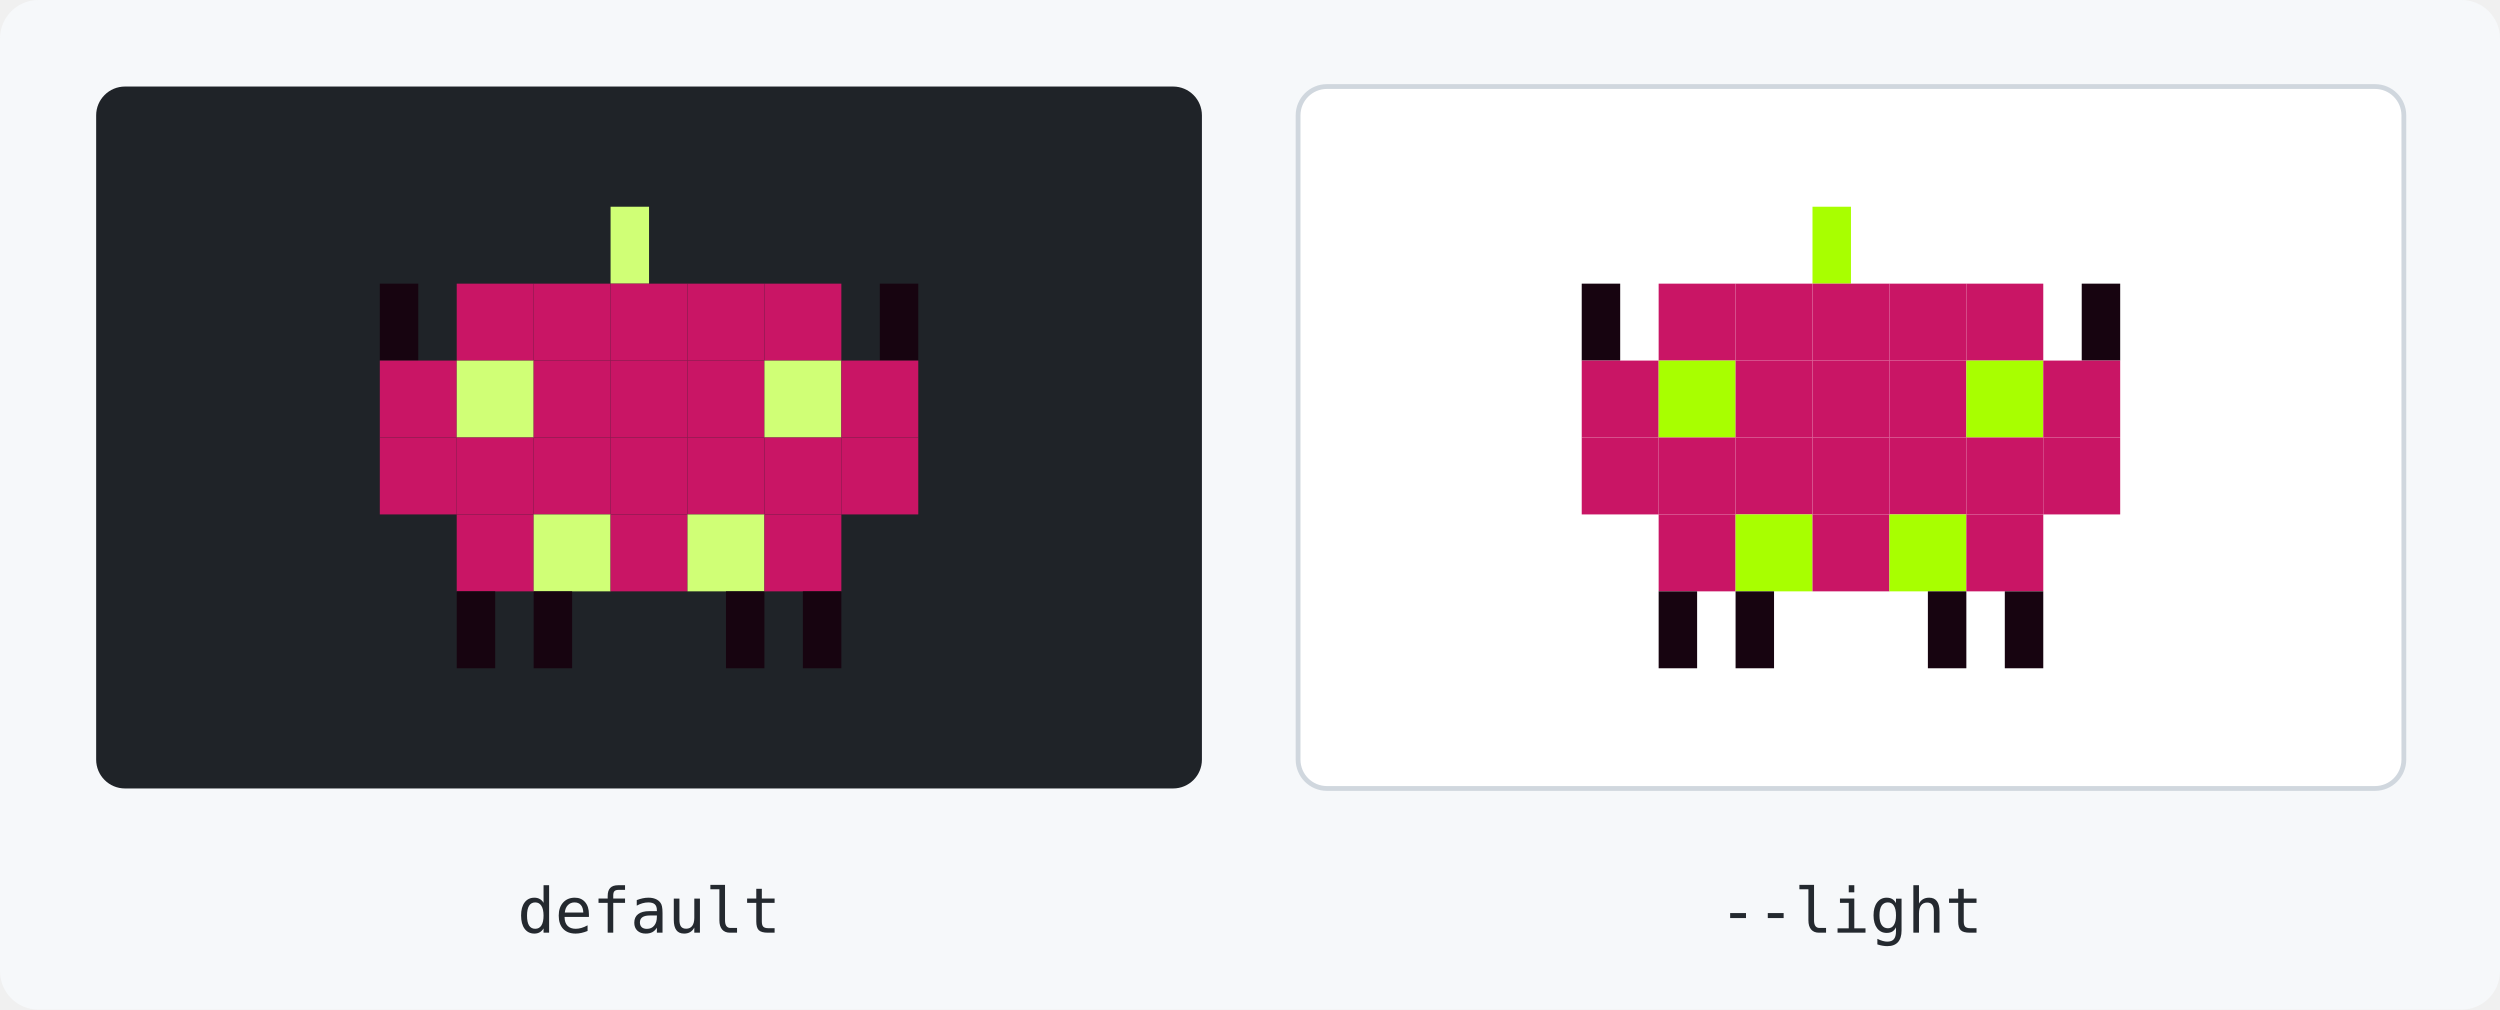
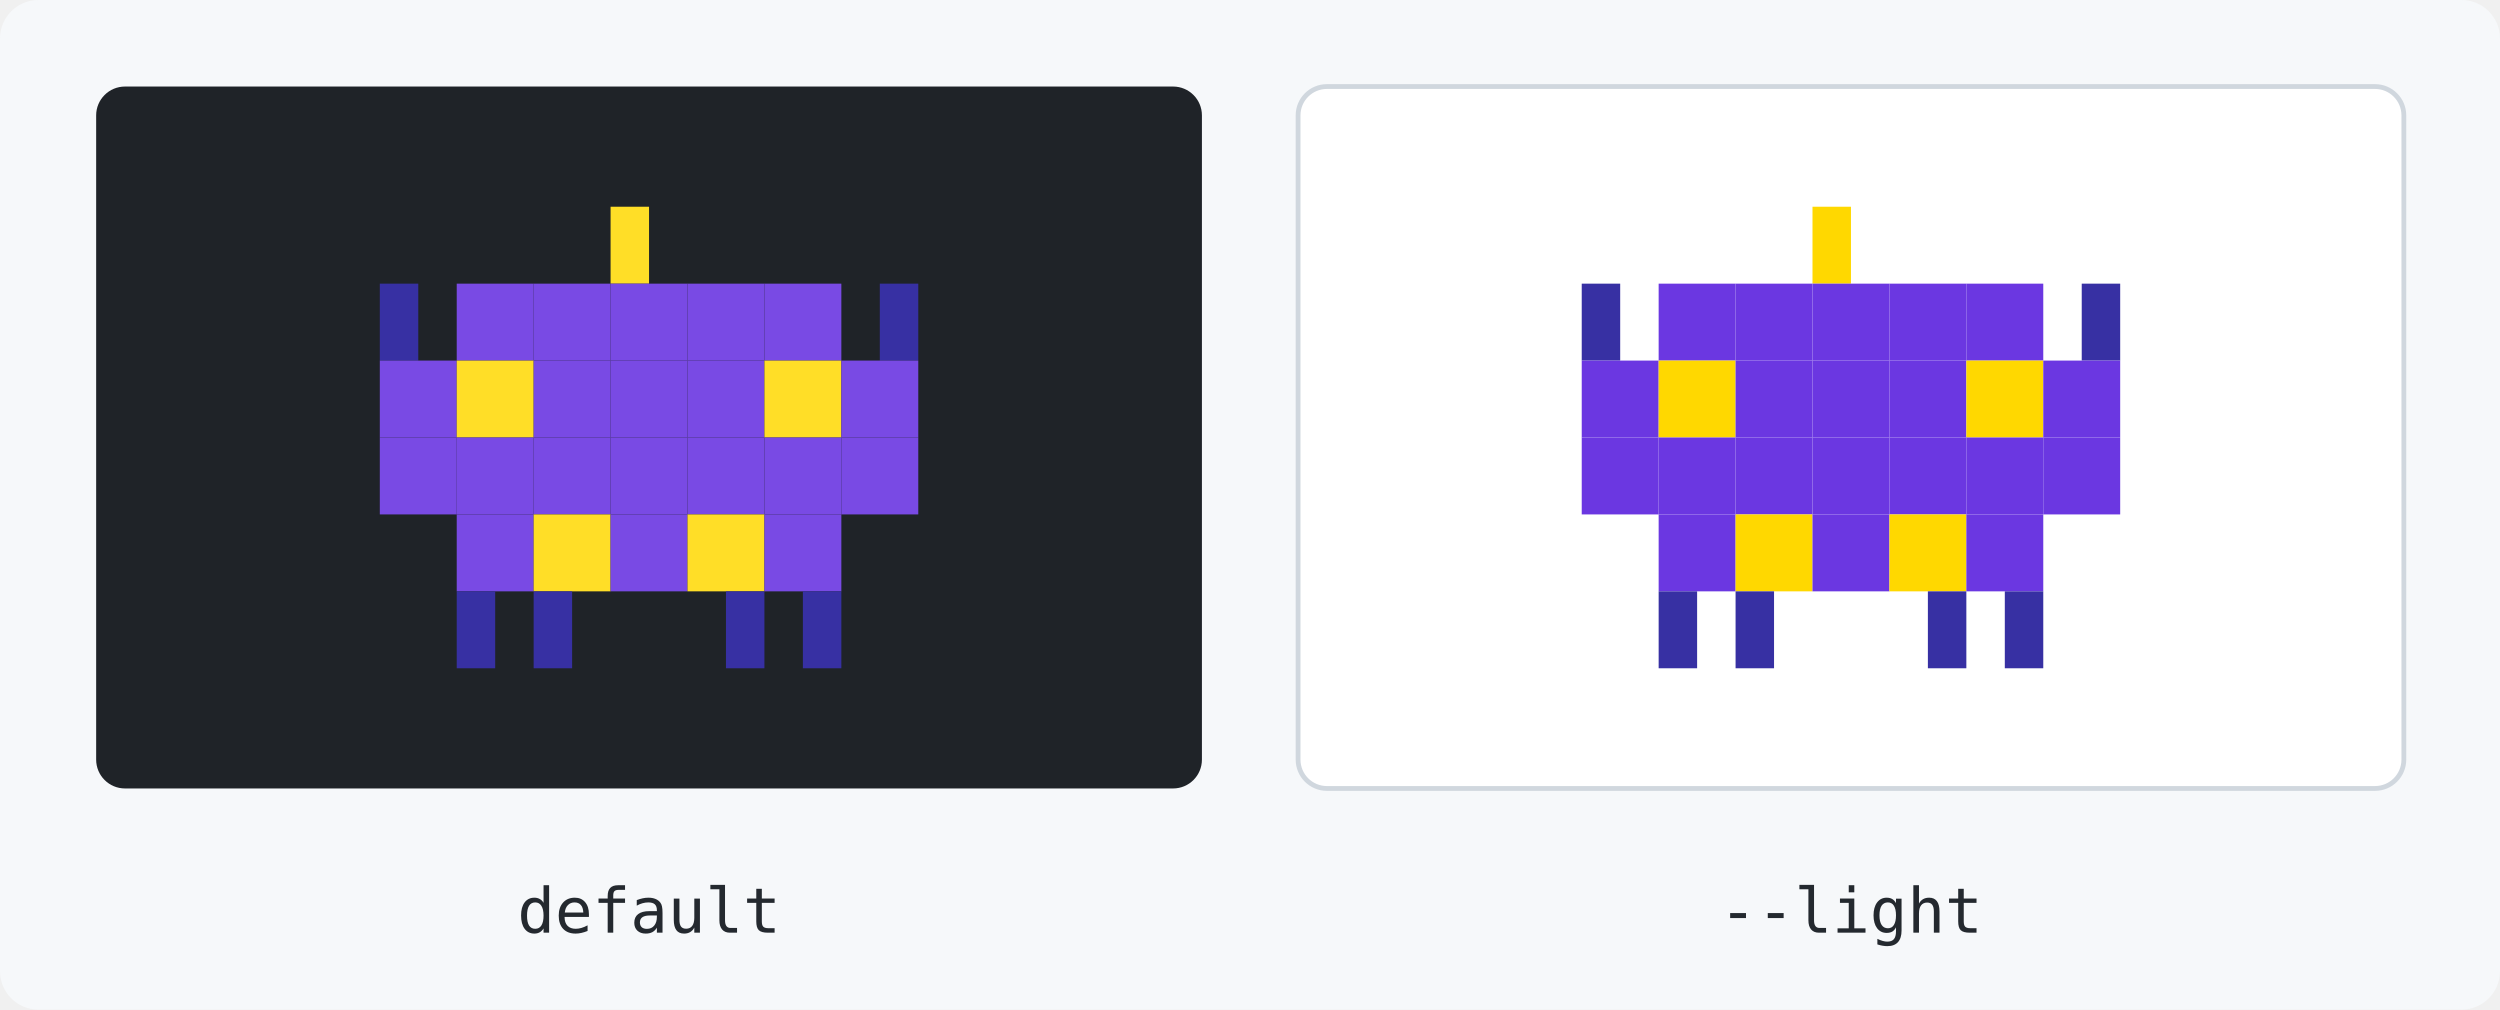
<svg xmlns="http://www.w3.org/2000/svg" width="520" height="210" viewBox="0 0 520 210" role="img" aria-label="default and --light mode clingons side by side">
  <rect width="520" height="210" rx="8" fill="#f6f8fa" />
  <rect x="20" y="18" width="230" height="146" rx="6" fill="#1f2328" />
-   <rect x="127" y="43" width="8" height="16" fill="#d0ff76" />
-   <rect x="79" y="59" width="8" height="16" fill="#170410" />
-   <rect x="95" y="59" width="16" height="16" fill="#c91565" />
-   <rect x="111" y="59" width="16" height="16" fill="#c91565" />
-   <rect x="127" y="59" width="16" height="16" fill="#c91565" />
-   <rect x="143" y="59" width="16" height="16" fill="#c91565" />
-   <rect x="159" y="59" width="16" height="16" fill="#c91565" />
-   <rect x="183" y="59" width="8" height="16" fill="#170410" />
-   <rect x="79" y="75" width="16" height="16" fill="#c91565" />
-   <rect x="95" y="75" width="16" height="16" fill="#d0ff76" />
-   <rect x="111" y="75" width="16" height="16" fill="#c91565" />
-   <rect x="127" y="75" width="16" height="16" fill="#c91565" />
-   <rect x="143" y="75" width="16" height="16" fill="#c91565" />
-   <rect x="159" y="75" width="16" height="16" fill="#d0ff76" />
-   <rect x="175" y="75" width="16" height="16" fill="#c91565" />
-   <rect x="79" y="91" width="16" height="16" fill="#c91565" />
-   <rect x="95" y="91" width="16" height="16" fill="#c91565" />
-   <rect x="111" y="91" width="16" height="16" fill="#c91565" />
-   <rect x="127" y="91" width="16" height="16" fill="#c91565" />
-   <rect x="143" y="91" width="16" height="16" fill="#c91565" />
-   <rect x="159" y="91" width="16" height="16" fill="#c91565" />
-   <rect x="175" y="91" width="16" height="16" fill="#c91565" />
-   <rect x="95" y="107" width="16" height="16" fill="#c91565" />
-   <rect x="111" y="107" width="16" height="16" fill="#d0ff76" />
-   <rect x="127" y="107" width="16" height="16" fill="#c91565" />
-   <rect x="143" y="107" width="16" height="16" fill="#d0ff76" />
-   <rect x="159" y="107" width="16" height="16" fill="#c91565" />
-   <rect x="95" y="123" width="8" height="16" fill="#170410" />
-   <rect x="111" y="123" width="8" height="16" fill="#170410" />
-   <rect x="151" y="123" width="8" height="16" fill="#170410" />
-   <rect x="167" y="123" width="8" height="16" fill="#170410" />
+   <rect x="127" y="43" width="8" height="16" fill="#ffde27" />
+   <rect x="79" y="59" width="8" height="16" fill="#3730a3" />
+   <rect x="95" y="59" width="16" height="16" fill="#794ae4" />
+   <rect x="111" y="59" width="16" height="16" fill="#794ae4" />
+   <rect x="127" y="59" width="16" height="16" fill="#794ae4" />
+   <rect x="143" y="59" width="16" height="16" fill="#794ae4" />
+   <rect x="159" y="59" width="16" height="16" fill="#794ae4" />
+   <rect x="183" y="59" width="8" height="16" fill="#3730a3" />
+   <rect x="79" y="75" width="16" height="16" fill="#794ae4" />
+   <rect x="95" y="75" width="16" height="16" fill="#ffde27" />
+   <rect x="111" y="75" width="16" height="16" fill="#794ae4" />
+   <rect x="127" y="75" width="16" height="16" fill="#794ae4" />
+   <rect x="143" y="75" width="16" height="16" fill="#794ae4" />
+   <rect x="159" y="75" width="16" height="16" fill="#ffde27" />
+   <rect x="175" y="75" width="16" height="16" fill="#794ae4" />
+   <rect x="79" y="91" width="16" height="16" fill="#794ae4" />
+   <rect x="95" y="91" width="16" height="16" fill="#794ae4" />
+   <rect x="111" y="91" width="16" height="16" fill="#794ae4" />
+   <rect x="127" y="91" width="16" height="16" fill="#794ae4" />
+   <rect x="143" y="91" width="16" height="16" fill="#794ae4" />
+   <rect x="159" y="91" width="16" height="16" fill="#794ae4" />
+   <rect x="175" y="91" width="16" height="16" fill="#794ae4" />
+   <rect x="95" y="107" width="16" height="16" fill="#794ae4" />
+   <rect x="111" y="107" width="16" height="16" fill="#ffde27" />
+   <rect x="127" y="107" width="16" height="16" fill="#794ae4" />
+   <rect x="143" y="107" width="16" height="16" fill="#ffde27" />
+   <rect x="159" y="107" width="16" height="16" fill="#794ae4" />
+   <rect x="95" y="123" width="8" height="16" fill="#3730a3" />
+   <rect x="111" y="123" width="8" height="16" fill="#3730a3" />
+   <rect x="151" y="123" width="8" height="16" fill="#3730a3" />
+   <rect x="167" y="123" width="8" height="16" fill="#3730a3" />
  <rect x="270" y="18" width="230" height="146" rx="6" fill="#ffffff" stroke="#d0d7de" />
-   <rect x="377" y="43" width="8" height="16" fill="#a8ff00" />
-   <rect x="329" y="59" width="8" height="16" fill="#170410" />
-   <rect x="345" y="59" width="16" height="16" fill="#c91565" />
-   <rect x="361" y="59" width="16" height="16" fill="#c91565" />
-   <rect x="377" y="59" width="16" height="16" fill="#c91565" />
-   <rect x="393" y="59" width="16" height="16" fill="#c91565" />
-   <rect x="409" y="59" width="16" height="16" fill="#c91565" />
-   <rect x="433" y="59" width="8" height="16" fill="#170410" />
-   <rect x="329" y="75" width="16" height="16" fill="#c91565" />
-   <rect x="345" y="75" width="16" height="16" fill="#a8ff00" />
-   <rect x="361" y="75" width="16" height="16" fill="#c91565" />
-   <rect x="377" y="75" width="16" height="16" fill="#c91565" />
-   <rect x="393" y="75" width="16" height="16" fill="#c91565" />
-   <rect x="409" y="75" width="16" height="16" fill="#a8ff00" />
-   <rect x="425" y="75" width="16" height="16" fill="#c91565" />
-   <rect x="329" y="91" width="16" height="16" fill="#c91565" />
-   <rect x="345" y="91" width="16" height="16" fill="#c91565" />
-   <rect x="361" y="91" width="16" height="16" fill="#c91565" />
-   <rect x="377" y="91" width="16" height="16" fill="#c91565" />
-   <rect x="393" y="91" width="16" height="16" fill="#c91565" />
-   <rect x="409" y="91" width="16" height="16" fill="#c91565" />
-   <rect x="425" y="91" width="16" height="16" fill="#c91565" />
-   <rect x="345" y="107" width="16" height="16" fill="#c91565" />
-   <rect x="361" y="107" width="16" height="16" fill="#a8ff00" />
-   <rect x="377" y="107" width="16" height="16" fill="#c91565" />
-   <rect x="393" y="107" width="16" height="16" fill="#a8ff00" />
-   <rect x="409" y="107" width="16" height="16" fill="#c91565" />
-   <rect x="345" y="123" width="8" height="16" fill="#170410" />
-   <rect x="361" y="123" width="8" height="16" fill="#170410" />
-   <rect x="401" y="123" width="8" height="16" fill="#170410" />
-   <rect x="417" y="123" width="8" height="16" fill="#170410" />
+   <rect x="377" y="43" width="8" height="16" fill="#ffd800" />
+   <rect x="329" y="59" width="8" height="16" fill="#3730a3" />
+   <rect x="345" y="59" width="16" height="16" fill="#6b37e1" />
+   <rect x="361" y="59" width="16" height="16" fill="#6b37e1" />
+   <rect x="377" y="59" width="16" height="16" fill="#6b37e1" />
+   <rect x="393" y="59" width="16" height="16" fill="#6b37e1" />
+   <rect x="409" y="59" width="16" height="16" fill="#6b37e1" />
+   <rect x="433" y="59" width="8" height="16" fill="#3730a3" />
+   <rect x="329" y="75" width="16" height="16" fill="#6b37e1" />
+   <rect x="345" y="75" width="16" height="16" fill="#ffd800" />
+   <rect x="361" y="75" width="16" height="16" fill="#6b37e1" />
+   <rect x="377" y="75" width="16" height="16" fill="#6b37e1" />
+   <rect x="393" y="75" width="16" height="16" fill="#6b37e1" />
+   <rect x="409" y="75" width="16" height="16" fill="#ffd800" />
+   <rect x="425" y="75" width="16" height="16" fill="#6b37e1" />
+   <rect x="329" y="91" width="16" height="16" fill="#6b37e1" />
+   <rect x="345" y="91" width="16" height="16" fill="#6b37e1" />
+   <rect x="361" y="91" width="16" height="16" fill="#6b37e1" />
+   <rect x="377" y="91" width="16" height="16" fill="#6b37e1" />
+   <rect x="393" y="91" width="16" height="16" fill="#6b37e1" />
+   <rect x="409" y="91" width="16" height="16" fill="#6b37e1" />
+   <rect x="425" y="91" width="16" height="16" fill="#6b37e1" />
+   <rect x="345" y="107" width="16" height="16" fill="#6b37e1" />
+   <rect x="361" y="107" width="16" height="16" fill="#ffd800" />
+   <rect x="377" y="107" width="16" height="16" fill="#6b37e1" />
+   <rect x="393" y="107" width="16" height="16" fill="#ffd800" />
+   <rect x="409" y="107" width="16" height="16" fill="#6b37e1" />
+   <rect x="345" y="123" width="8" height="16" fill="#3730a3" />
+   <rect x="361" y="123" width="8" height="16" fill="#3730a3" />
+   <rect x="401" y="123" width="8" height="16" fill="#3730a3" />
+   <rect x="417" y="123" width="8" height="16" fill="#3730a3" />
  <text x="135" y="194" text-anchor="middle" font-family="ui-monospace, SFMono-Regular, Menlo, Consolas, monospace" font-size="13" font-weight="400" fill="#24292f">default</text>
  <text x="385" y="194" text-anchor="middle" font-family="ui-monospace, SFMono-Regular, Menlo, Consolas, monospace" font-size="13" font-weight="400" fill="#24292f">--light</text>
</svg>
